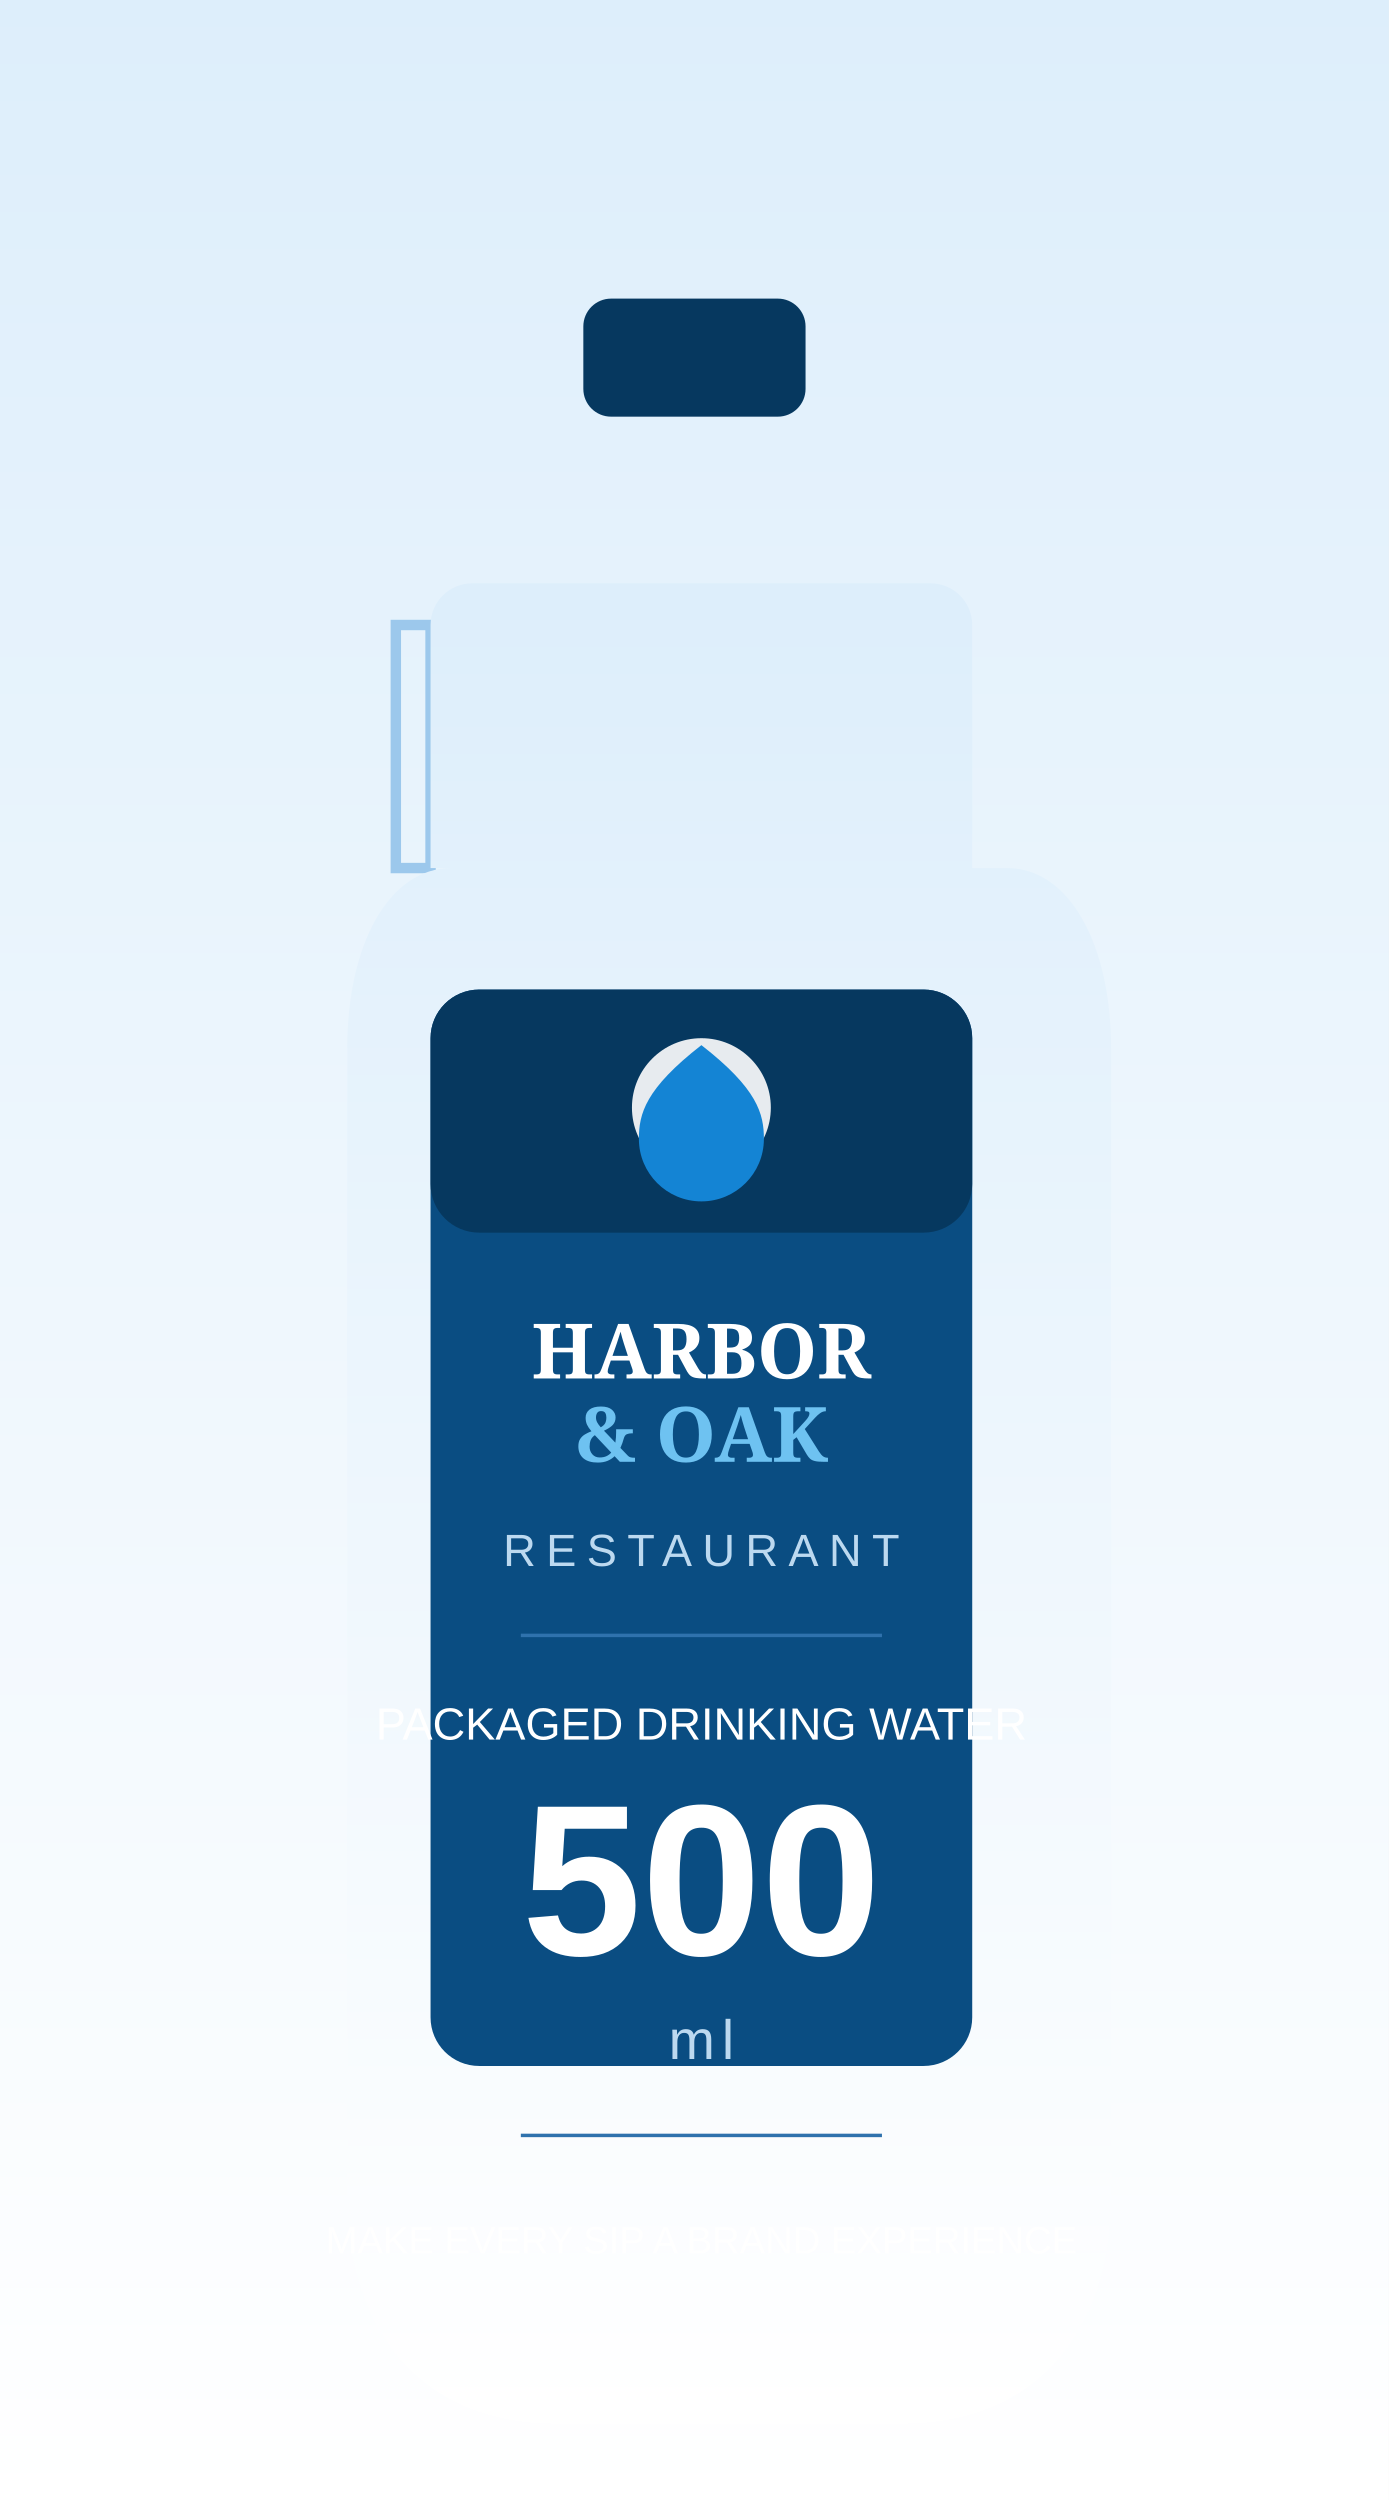
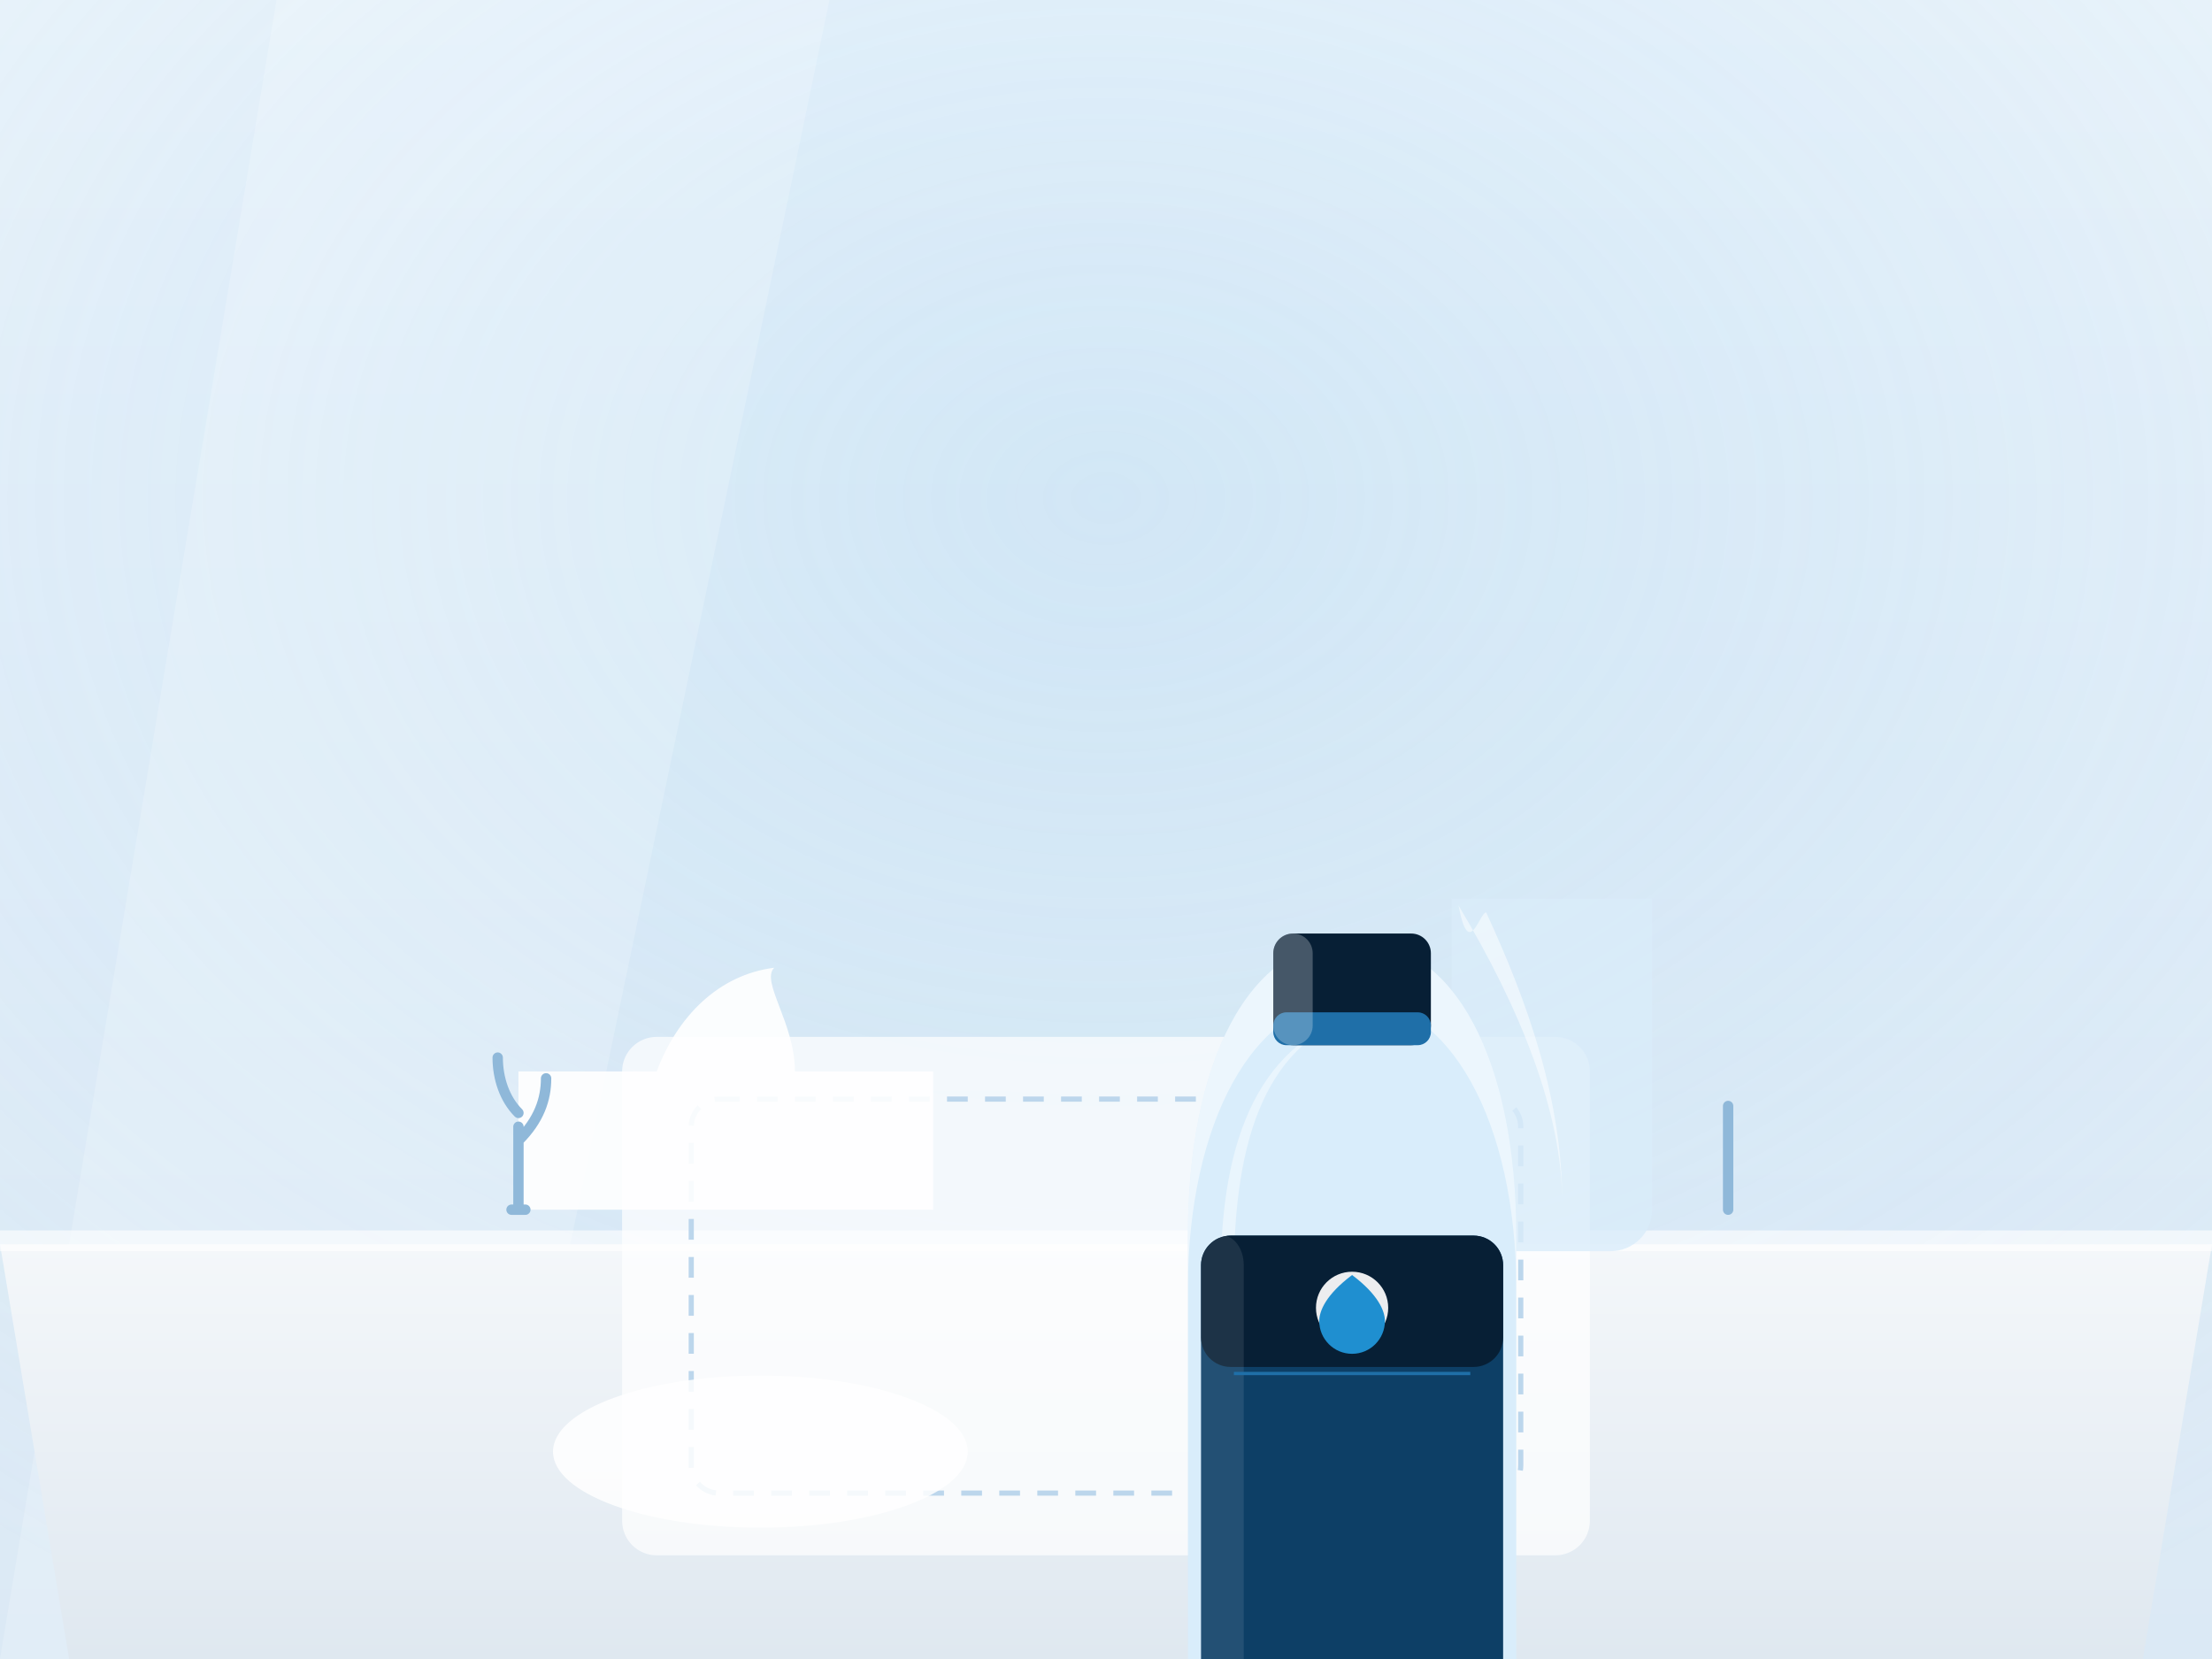
- <svg xmlns="http://www.w3.org/2000/svg" viewBox="0 0 400 720" width="400" height="720" role="img" aria-label="Customized restaurant water bottle label">
+ <svg xmlns="http://www.w3.org/2000/svg" viewBox="0 0 640 480" role="img" aria-label="BRANDSIP branded bottle on a restaurant table">
  <defs>
-     <linearGradient id="sk" x1="0" y1="0" x2="0" y2="1">
-       <stop offset="0" stop-color="#ddeefb" />
-       <stop offset="1" stop-color="#ffffff" />
+     <linearGradient id="rsbg" x1="0" y1="0" x2="0" y2="1">
+       <stop offset="0" stop-color="#eef5fb" />
+       <stop offset="1" stop-color="#dbe9f5" />
    </linearGradient>
+     <linearGradient id="rstbl" x1="0" y1="0" x2="0" y2="1">
+       <stop offset="0" stop-color="#f4f7fa" />
+       <stop offset="1" stop-color="#dfe8f0" />
+     </linearGradient>
+     <radialGradient id="rswarm" cx="0.5" cy="0.3" r="0.8">
+       <stop offset="0" stop-color="#8ec8ee" stop-opacity="0.25" />
+       <stop offset="1" stop-color="#8ec8ee" stop-opacity="0" />
+     </radialGradient>
  </defs>
-   <rect width="400" height="720" fill="url(#sk)" />
-   <rect x="168" y="86" width="64" height="34" rx="8" fill="#06385f" />
-   <rect x="114" y="180" width="10" height="70" fill="none" stroke="#9cc8ec" stroke-width="3" />
-   <path d="M114 250 h10 v-70 a12 12 0 0 1 12-12 h132 a12 12 0 0 1 12 12 v70 h10 c18 0 30 22 30 52 v330 c0 40 -22 66 -60 66 h-100 c-38 0 -60 -26 -60 -66 v-330 c0 -30 12 -52 30 -52z" fill="url(#sk)" />
-   <rect x="124" y="285" width="156" height="310" rx="14" fill="#0a4d82" />
-   <rect x="124" y="285" width="156" height="70" rx="14" fill="#06385f" />
-   <circle cx="202" cy="319" r="20" fill="#ffffff" opacity="0.9" />
-   <path d="M202 301 c 16.2 12.6 18 19.8 18 27.0 a 18 18 0 0 1 -36 0 c 0 -7.2 1.8 -14.4 18 -27.0 z" fill="#1484d4" />
-   <text x="202" y="397" font-family="Georgia,serif" font-weight="bold" font-size="22" fill="#ffffff" text-anchor="middle">HARBOR</text>
-   <text x="202" y="421" font-family="Georgia,serif" font-weight="bold" font-size="22" fill="#6ec2f1" text-anchor="middle">&amp; OAK</text>
-   <text x="202" y="451" font-family="Arial,sans-serif" font-size="13" fill="#bcd9f0" text-anchor="middle" letter-spacing="3">RESTAURANT</text>
-   <line x1="150" y1="471" x2="254" y2="471" stroke="#2f72ad" stroke-width="1" />
-   <text x="202" y="501" font-family="Arial,sans-serif" font-size="13" fill="#ffffff" text-anchor="middle">PACKAGED DRINKING WATER</text>
-   <text x="202" y="563" font-family="Arial,sans-serif" font-size="62" font-weight="bold" fill="#ffffff" text-anchor="middle">500</text>
-   <text x="202" y="593" font-family="Arial,sans-serif" font-size="16" fill="#bcd9f0" text-anchor="middle" letter-spacing="2">ml</text>
-   <line x1="150" y1="615" x2="254" y2="615" stroke="#2f72ad" stroke-width="1" />
-   <text x="202" y="649" font-family="Arial,sans-serif" font-size="11" fill="#ffffff" text-anchor="middle">MAKE EVERY SIP A BRAND EXPERIENCE</text>
+   <rect width="640" height="480" fill="url(#rsbg)" />
+   <rect width="640" height="480" fill="url(#rswarm)" />
+   <path d="M80 0 L240 0 L140 480 L0 480 Z" fill="#ffffff" opacity="0.18" />
+   <path d="M0 360 L640 360 L620 480 L20 480 Z" fill="url(#rstbl)" />
+   <rect x="0" y="356" width="640" height="6" fill="#ffffff" opacity="0.6" />
+   <rect x="180" y="300" width="280" height="150" rx="10" fill="#ffffff" opacity="0.7" />
+   <rect x="200" y="318" width="240" height="114" rx="8" fill="none" stroke="#bcd6ec" stroke-width="1.5" stroke-dasharray="6 5" />
+   <path d="M420 260 l0 90 a12 12 0 0 0 12 12 l34 0 a12 12 0 0 0 12 -12 l0 -90 z" fill="#d9ecfa" opacity="0.8" />
+   <path d="M422 262 c18 30 30 60 30 86 c0 -30 -10 -58 -22 -84 c-2 0 -5 14 -8 -2 z" fill="#ffffff" opacity="0.5" />
+   <path d="M150 310 l40 0 c6 -16 18 -28 34 -30 c-4 4 6 16 6 30 l40 0 l0 40 l-120 0 z" fill="#ffffff" opacity="0.9" />
+   <path d="M150 350 l0 -24 M148 350 l4 0 M150 340 l0 -10 c6 -6 8 -12 8 -18 M150 322 c-4 -4 -6 -10 -6 -16" stroke="#8fb8d9" stroke-width="3" stroke-linecap="round" fill="none" />
+   <path d="M500 350 l0 -30 M500 350 l0 -8" stroke="#8fb8d9" stroke-width="3" stroke-linecap="round" fill="none" />
+   <g transform="translate(300,120) scale(0.95)">
+     <ellipse cx="96" cy="640" rx="95" ry="20" fill="#0a2f4d" opacity="0.18" />
+     <path d="M46 250 c0 -52 18 -90 50 -90 c32 0 50 38 50 90 l0 330 c0 38 -20 64 -50 64 c-30 0 -50 -26 -50 -64 z" fill="#d9edfb" />
+     <path d="M46 250 c0 -52 18 -90 50 -90 c32 0 50 38 50 90 l0 16 c0 -50 -20 -88 -50 -88 c-30 0 -50 38 -50 88 z" fill="#ffffff" opacity="0.5" />
+     <path d="M56 262 c0 -42 12 -72 44 -80 c-30 8 -40 38 -40 80 l0 280 c0 22 6 36 20 46 c-18 -8 -24 -26 -24 -46 z" fill="#ffffff" opacity="0.42" />
+     <path d="M50 500 l92 0 l0 130 c0 36 -18 58 -46 58 c-28 0 -46 -22 -46 -58 z" fill="#a9dffb" opacity="0.85" />
+     <ellipse cx="96" cy="498" rx="46" ry="6" fill="#ffffff" opacity="0.7" />
+     <rect x="72" y="158" width="48" height="34" rx="6" fill="#071f35" />
+     <rect x="72" y="182" width="48" height="10" rx="4" fill="#1f6fa8" />
+     <rect x="72" y="158" width="12" height="34" rx="6" fill="#ffffff" opacity="0.25" />
+     <rect x="50" y="250" width="92" height="230" rx="9" fill="#0d3f66" />
+     <rect x="50" y="250" width="92" height="40" rx="9" fill="#071f35" />
+     <circle cx="96" cy="272" r="11" fill="#ffffff" opacity="0.92" />
+     <path d="M96 262 c8 6 10 11 10 14 a10 10 0 0 1 -20 0 c0 -3 2 -8 10 -14 z" fill="#1f8fd0" />
+     <rect x="50" y="250" width="13" height="230" rx="9" fill="#ffffff" opacity="0.09" />
+     <line x1="60" y1="292" x2="132" y2="292" stroke="#1f6fa8" stroke-width="1" />
+     <text font-family="Inter,Arial,sans-serif" font-weight="800" font-size="11" fill="#ffffff" x="96" y="415" text-anchor="middle">MAKE EVERY</text>
+     <text font-family="Inter,Arial,sans-serif" font-weight="800" font-size="11" fill="#ffffff" x="96" y="430" text-anchor="middle">SIP A BRAND</text>
+     <text font-family="Inter,Arial,sans-serif" font-weight="800" font-size="11" fill="#7cc4f5" x="96" y="446" text-anchor="middle">EXPERIENCE</text>
+   </g>
+   <ellipse cx="220" cy="420" rx="60" ry="22" fill="#ffffff" opacity="0.85" />
</svg>
